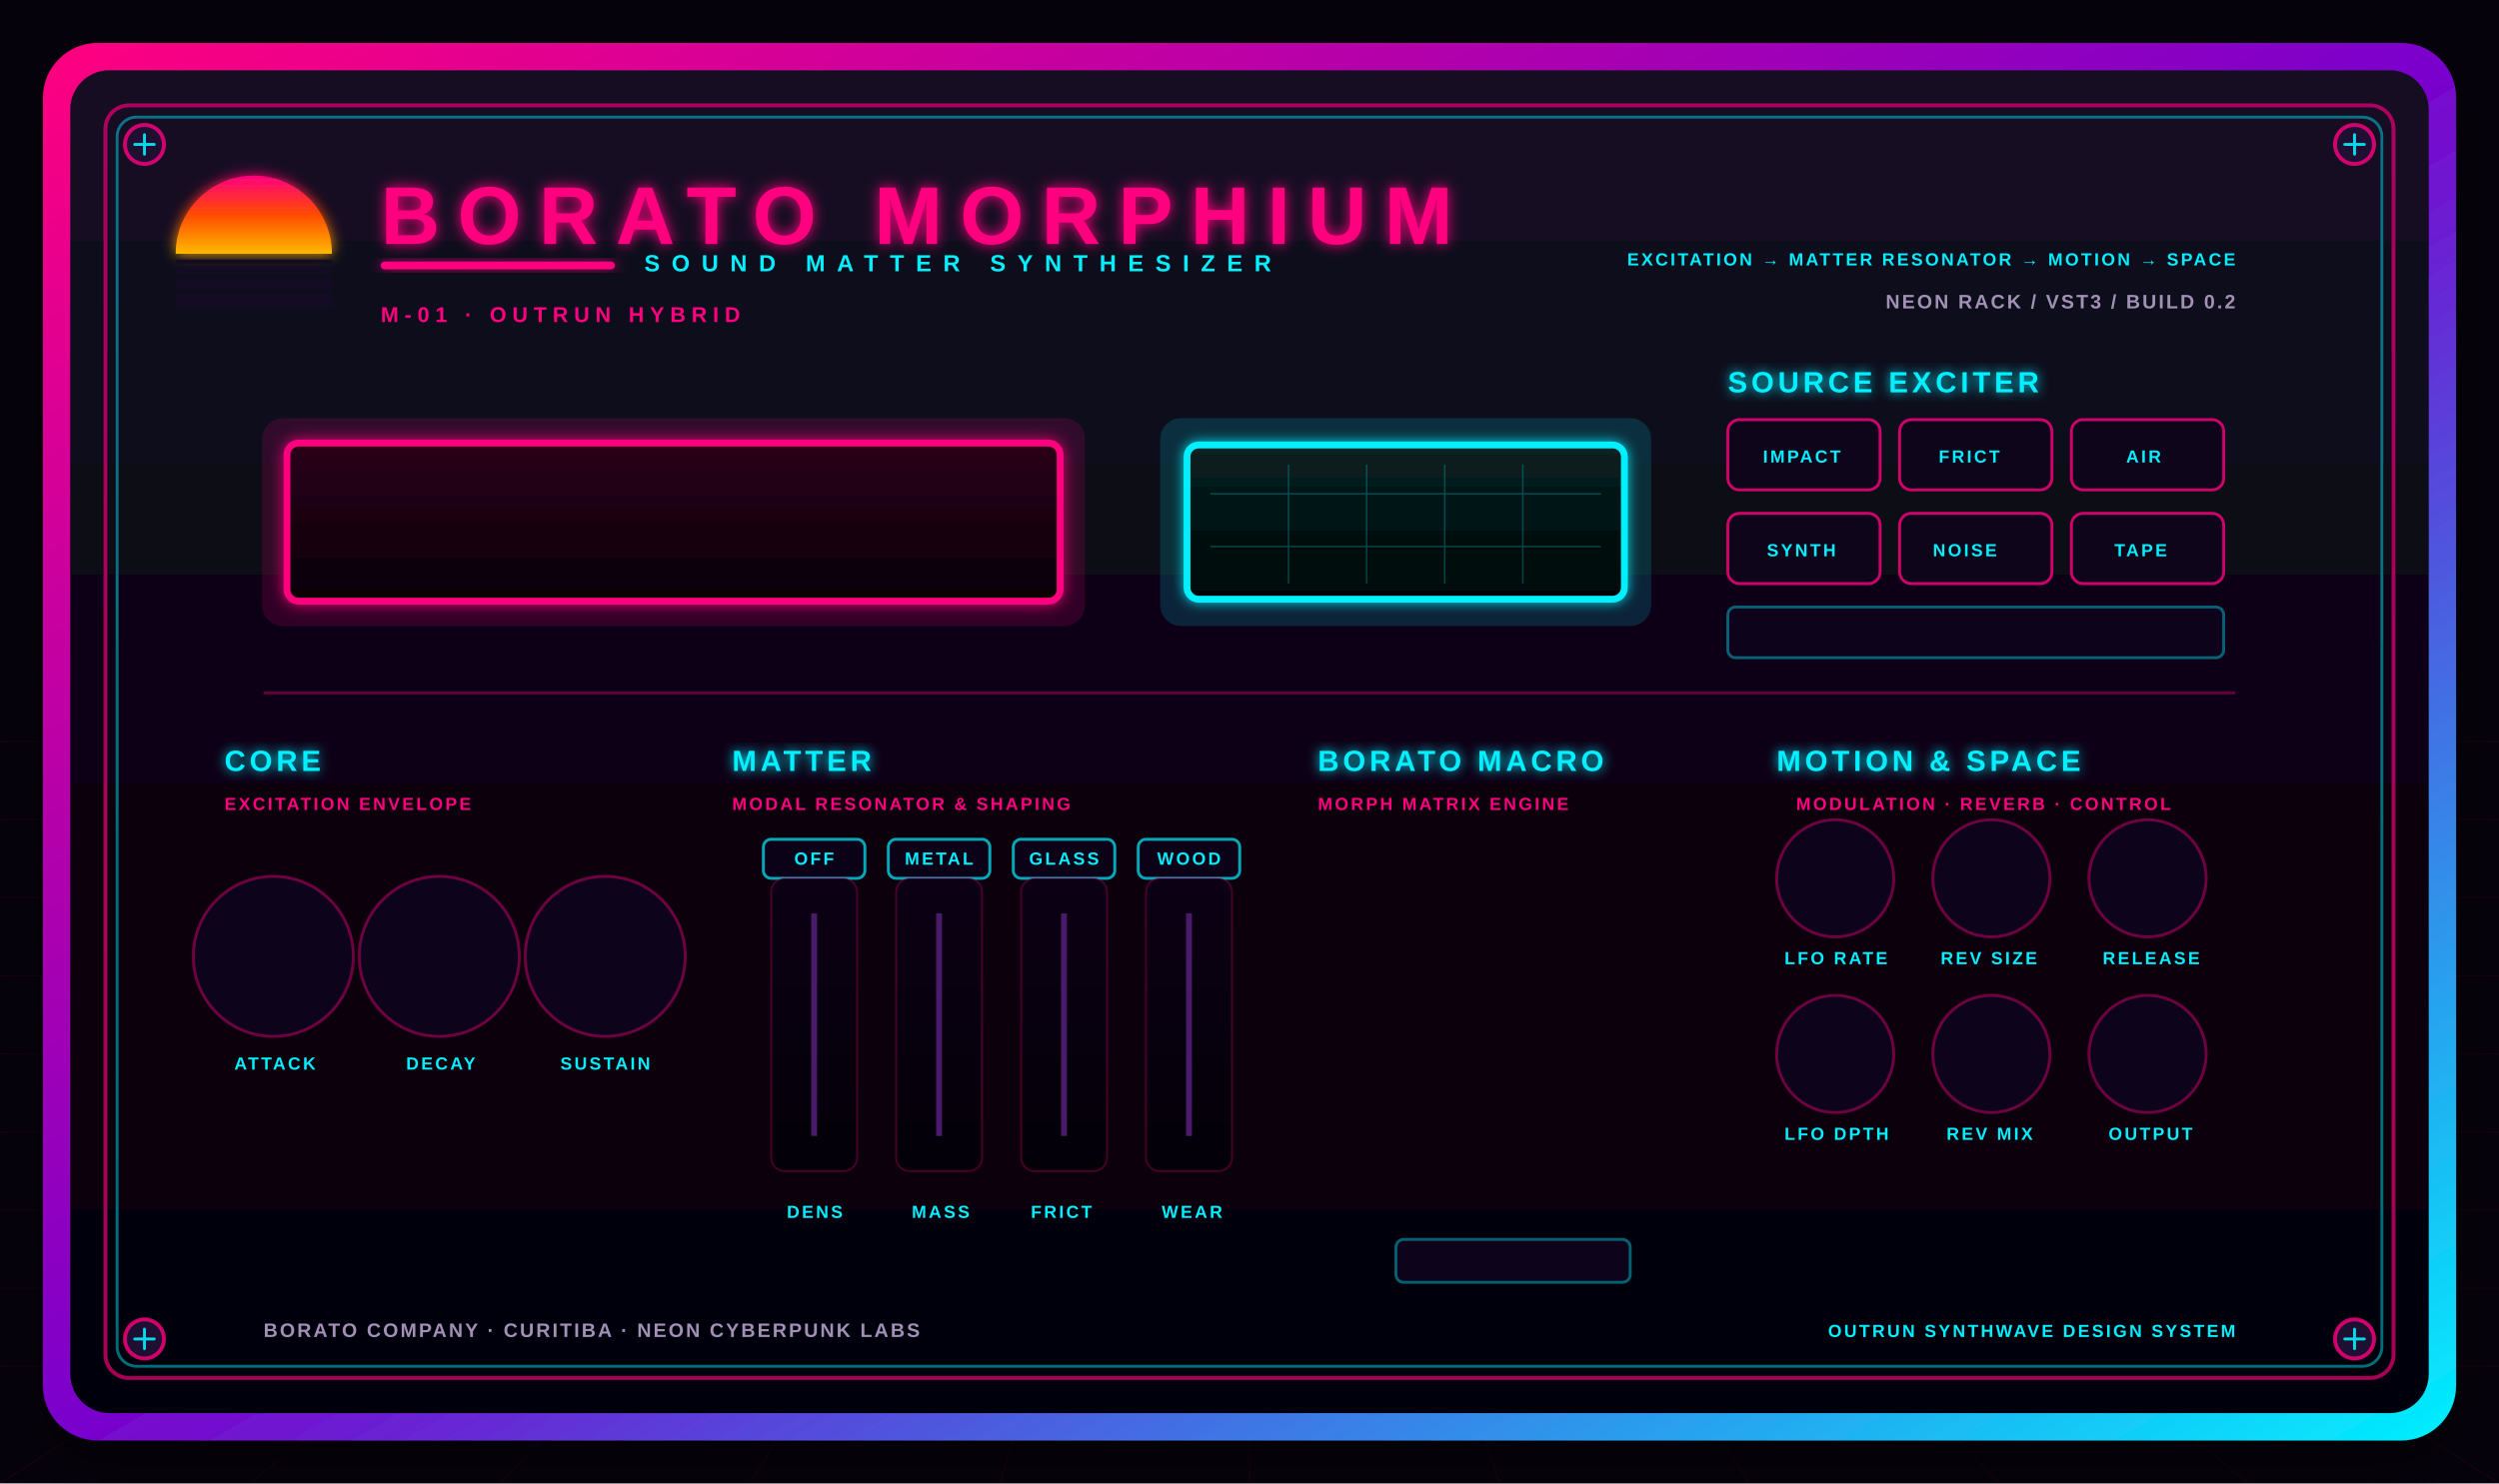
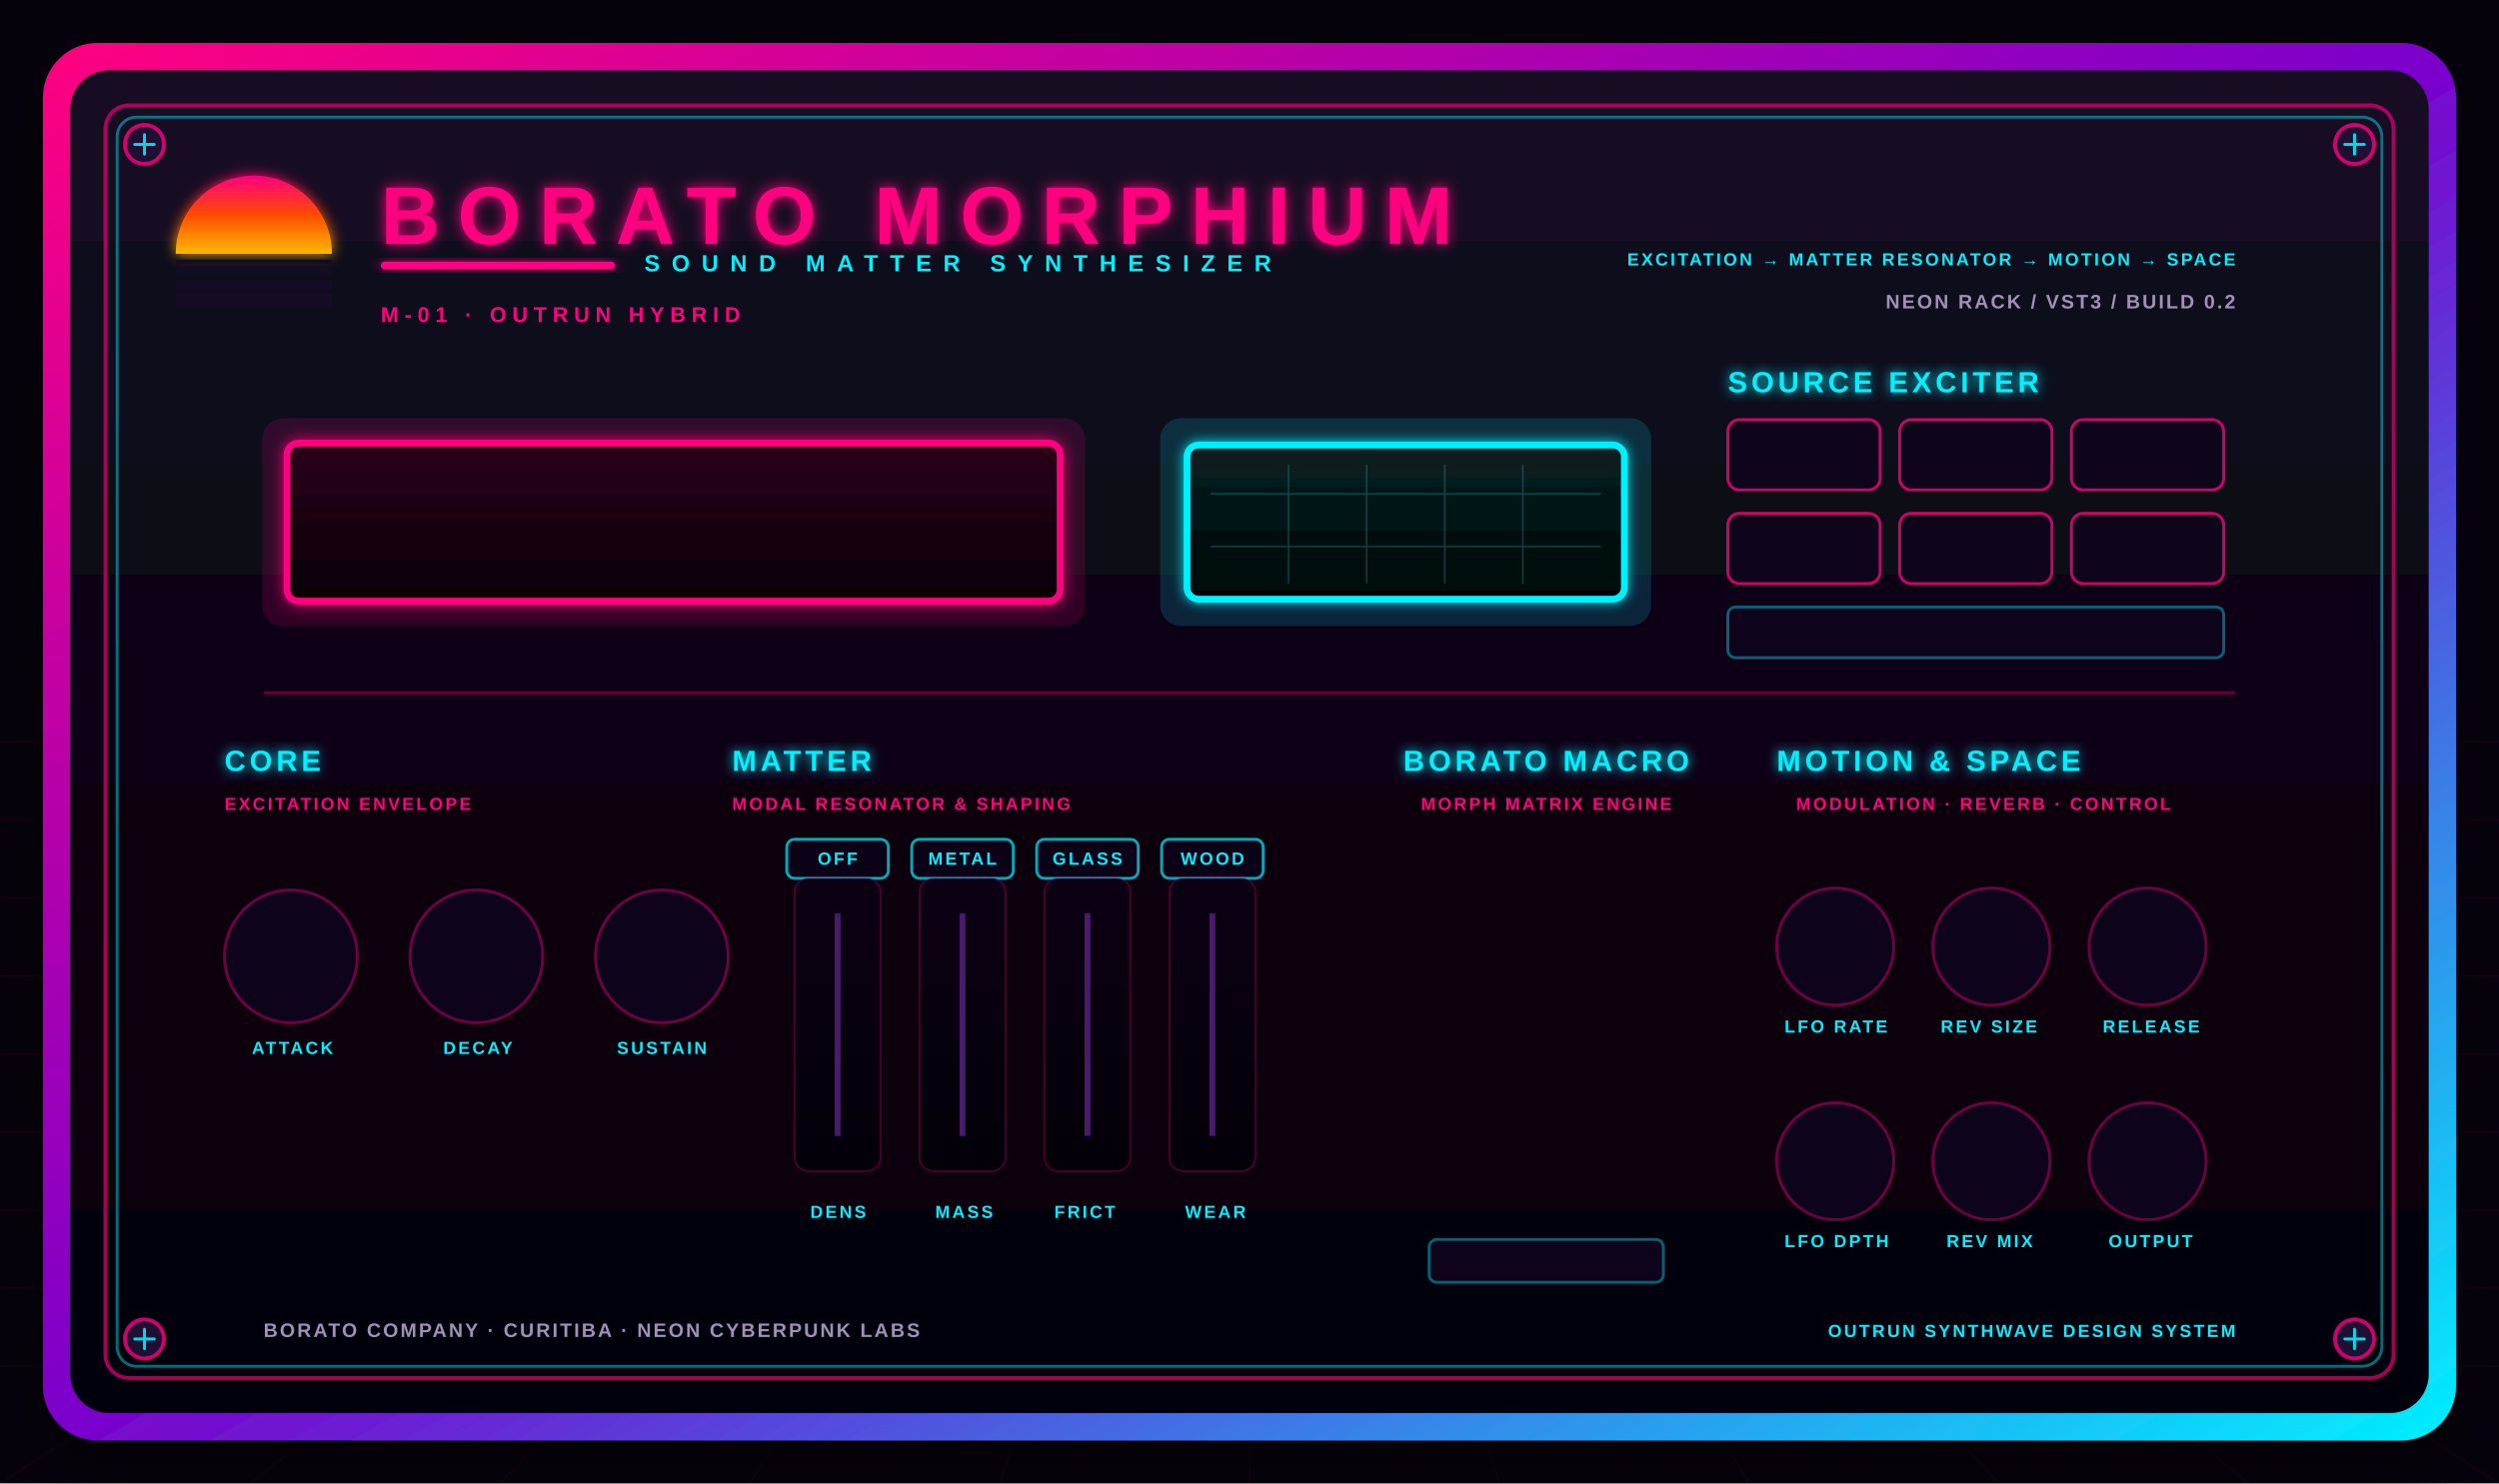
<svg xmlns="http://www.w3.org/2000/svg" viewBox="0 0 1280 760">
  <defs>
    <linearGradient id="panel" x1="0" y1="0" x2="0" y2="1">
      <stop offset="0" stop-color="#140b24" />
      <stop offset="0.5" stop-color="#0a0512" />
      <stop offset="1" stop-color="#05010a" />
    </linearGradient>
    <linearGradient id="rim" x1="0" y1="0" x2="1" y2="1">
      <stop offset="0" stop-color="#ff007f" />
      <stop offset="0.5" stop-color="#7b00cc" />
      <stop offset="1" stop-color="#00f0ff" />
    </linearGradient>
    <linearGradient id="knob" x1="0" y1="0" x2="0" y2="1">
      <stop offset="0" stop-color="#2a153d" />
      <stop offset="0.45" stop-color="#150824" />
      <stop offset="1" stop-color="#05000a" />
    </linearGradient>
    <linearGradient id="slot" x1="0" y1="0" x2="0" y2="1">
      <stop offset="0" stop-color="#0c0014" />
      <stop offset="1" stop-color="#030008" />
    </linearGradient>
    <linearGradient id="glassTeal" x1="0" y1="0" x2="0" y2="1">
      <stop offset="0" stop-color="#082121" />
      <stop offset="1" stop-color="#010505" />
    </linearGradient>
    <linearGradient id="glassPink" x1="0" y1="0" x2="0" y2="1">
      <stop offset="0" stop-color="#2b001a" />
      <stop offset="1" stop-color="#080005" />
    </linearGradient>
    <linearGradient id="sunset" x1="0" y1="0" x2="0" y2="1">
      <stop offset="0" stop-color="#ff007f" />
      <stop offset="0.5" stop-color="#ff4b00" />
      <stop offset="1" stop-color="#ffb800" />
    </linearGradient>
    <filter id="shadow" x="-20%" y="-20%" width="140%" height="140%">
      <feDropShadow dx="0" dy="10" stdDeviation="15" flood-color="#000" flood-opacity="0.6" />
    </filter>
    <filter id="glowPink" x="-40%" y="-40%" width="180%" height="180%">
      <feGaussianBlur stdDeviation="3.5" result="g" />
      <feMerge>
        <feMergeNode in="g" />
        <feMergeNode in="SourceGraphic" />
      </feMerge>
    </filter>
    <filter id="glowCyan" x="-40%" y="-40%" width="180%" height="180%">
      <feGaussianBlur stdDeviation="3" result="g" />
      <feMerge>
        <feMergeNode in="g" />
        <feMergeNode in="SourceGraphic" />
      </feMerge>
    </filter>
    <style>
      .brand { font: 900 42px 'Impact', 'Arial Black', Arial, sans-serif; letter-spacing: 9px; fill: #ff007f; filter: url(#glowPink); }
      .brandHi { font: 900 42px 'Impact', 'Arial Black', Arial, sans-serif; letter-spacing: 9px; fill: #00f0ff; filter: url(#glowCyan); }
      .sub { font: 700 12px 'Arial Black', Arial, sans-serif; letter-spacing: 6px; fill: #00f0ff; }
      .tag { font: 800 11px Arial, sans-serif; letter-spacing: 3px; fill: #ff007f; }
      .section { font: 800 15px Arial, sans-serif; letter-spacing: 2px; fill: #00f0ff; filter: url(#glowCyan); }
      .small { font: 700 10px Arial, sans-serif; letter-spacing: 1.1px; fill: #a291b5; }
      .cyan-label { font: 800 9px Arial, sans-serif; letter-spacing: 1.2px; fill: #00f0ff; }
      .pink-label { font: 800 9px Arial, sans-serif; letter-spacing: 1.2px; fill: #ff007f; }
      .led { font-family: 'Courier New', monospace; fill: #ff007f; filter: url(#glowPink); }
      .line { stroke: #ff007f; stroke-width: 1.5; opacity: 0.35; }
      .grid-line { stroke: #411d66; stroke-width: 1; opacity: 0.45; }
    </style>
  </defs>
  <rect width="1280" height="760" fill="#06020c" />
  <g stroke="#ff007f" stroke-width="0.5" opacity="0.08">
    <path d="M 0,380 L 1280,380 M 0,420 L 1280,420 M 0,460 L 1280,460 M 0,500 L 1280,500 M 0,540 L 1280,540 M 0,580 L 1280,580 M 0,620 L 1280,620 M 0,660 L 1280,660 M 0,700 L 1280,700" />
    <path d="M 640,350 L 0,760 M 640,350 L 128,760 M 640,350 L 256,760 M 640,350 L 384,760 M 640,350 L 512,760 M 640,350 L 640,760 M 640,350 L 768,760 M 640,350 L 896,760 M 640,350 L 1024,760 M 640,350 L 1152,760 M 640,350 L 1280,760" />
  </g>
  <g filter="url(#shadow)">
    <rect x="22" y="22" width="1236" height="716" rx="28" fill="url(#rim)" />
    <rect x="36" y="36" width="1208" height="688" rx="20" fill="url(#panel)" />
    <rect x="54" y="54" width="1172" height="652" rx="12" fill="none" stroke="#ff007f" stroke-opacity="0.65" stroke-width="2" />
    <rect x="60" y="60" width="1160" height="640" rx="10" fill="none" stroke="#00f0ff" stroke-opacity="0.45" stroke-width="1.5" />
  </g>
  <g fill="#1f0f33" stroke="#ff007f" stroke-width="2" stroke-opacity="0.8">
    <circle cx="74" cy="74" r="10" />
    <circle cx="1206" cy="74" r="10" />
    <circle cx="74" cy="686" r="10" />
    <circle cx="1206" cy="686" r="10" />
  </g>
  <g stroke="#00f0ff" stroke-width="1.5" stroke-linecap="round" opacity="0.9">
    <line x1="74" y1="69" x2="74" y2="79" />
    <line x1="69" y1="74" x2="79" y2="74" />
    <line x1="1206" y1="69" x2="1206" y2="79" />
    <line x1="1201" y1="74" x2="1211" y2="74" />
    <line x1="74" y1="681" x2="74" y2="691" />
    <line x1="69" y1="686" x2="79" y2="686" />
    <line x1="1206" y1="681" x2="1206" y2="691" />
    <line x1="1201" y1="686" x2="1211" y2="686" />
  </g>
  <g transform="translate(90, 75)">
    <path d="M 0,55 A 40,40 0 1,1 80,55 Z" fill="url(#sunset)" filter="url(#glowPink)" />
    <rect x="0" y="58" width="80" height="2" fill="#140b24" />
    <rect x="0" y="62" width="80" height="3.5" fill="#140b24" />
    <rect x="0" y="68" width="80" height="5" fill="#140b24" />
    <rect x="0" y="75" width="80" height="7" fill="#140b24" />
  </g>
  <text class="brand" x="195" y="125">BORATO MORPHIUM</text>
  <rect x="195" y="134" width="120" height="4" rx="2" fill="#ff007f" filter="url(#glowPink)" />
  <text class="sub" x="330" y="139">SOUND MATTER SYNTHESIZER</text>
  <text class="tag" x="195" y="165">M-01 · OUTRUN HYBRID</text>
  <text class="cyan-label" text-anchor="end" x="1145" y="136">EXCITATION → MATTER RESONATOR → MOTION → SPACE</text>
  <text class="small" text-anchor="end" x="1145" y="158">NEON RACK / VST3 / BUILD 0.2</text>
  <g transform="translate(135 215)">
    <rect x="0" y="0" width="420" height="105" rx="10" fill="#ff007f" opacity="0.15" stroke="#ff007f" stroke-width="1.5" />
    <rect x="12" y="12" width="396" height="81" rx="6" fill="url(#glassPink)" stroke="#ff007f" stroke-width="3.5" filter="url(#glowPink)" />
  </g>
  <g transform="translate(595 215)">
    <rect x="0" y="0" width="250" height="105" rx="10" fill="#00f0ff" opacity="0.15" stroke="#00f0ff" stroke-width="1.5" />
    <rect x="13" y="13" width="224" height="79" rx="6" fill="url(#glassTeal)" stroke="#00f0ff" stroke-width="3.5" filter="url(#glowCyan)" />
    <g stroke="#00f0ff" stroke-width="0.75" opacity="0.25">
      <line x1="25" y1="38" x2="225" y2="38" />
      <line x1="25" y1="65" x2="225" y2="65" />
      <line x1="65" y1="23" x2="65" y2="84" />
      <line x1="105" y1="23" x2="105" y2="84" />
      <line x1="145" y1="23" x2="145" y2="84" />
      <line x1="185" y1="23" x2="185" y2="84" />
    </g>
  </g>
  <g transform="translate(885 215)">
    <text class="section" x="0" y="-14">SOURCE EXCITER</text>
    <g>
      <rect x="0" y="0" width="78" height="36" rx="6" fill="#0f051a" stroke="#ff007f" stroke-width="1.5" stroke-opacity="0.8" />
      <rect x="88" y="0" width="78" height="36" rx="6" fill="#0f051a" stroke="#ff007f" stroke-width="1.5" stroke-opacity="0.8" />
      <rect x="176" y="0" width="78" height="36" rx="6" fill="#0f051a" stroke="#ff007f" stroke-width="1.5" stroke-opacity="0.8" />
-       <text class="cyan-label" x="18" y="22">IMPACT</text>
-       <text class="cyan-label" x="108" y="22">FRICT</text>
-       <text class="cyan-label" x="204" y="22">AIR</text>
    </g>
    <g transform="translate(0 48)">
      <rect x="0" y="0" width="78" height="36" rx="6" fill="#0f051a" stroke="#ff007f" stroke-width="1.5" stroke-opacity="0.8" />
      <rect x="88" y="0" width="78" height="36" rx="6" fill="#0f051a" stroke="#ff007f" stroke-width="1.5" stroke-opacity="0.8" />
      <rect x="176" y="0" width="78" height="36" rx="6" fill="#0f051a" stroke="#ff007f" stroke-width="1.5" stroke-opacity="0.8" />
-       <text class="cyan-label" x="20" y="22">SYNTH</text>
-       <text class="cyan-label" x="105" y="22">NOISE</text>
-       <text class="cyan-label" x="198" y="22">TAPE</text>
    </g>
    <g transform="translate(0 96)">
      <rect x="0" y="0" width="254" height="26" rx="4" fill="#0d041c" stroke="#00f0ff" stroke-opacity="0.4" stroke-width="1.5" />
    </g>
  </g>
  <line class="line" x1="135" y1="355" x2="1145" y2="355" />
  <g transform="translate(115 395)">
    <text class="section" x="0" y="0">CORE</text>
    <text class="pink-label" x="0" y="20">EXCITATION ENVELOPE</text>
-     <g transform="translate(25 95)">
+     <g transform="translate(34 95)">
      <g>
-         <circle r="41" fill="#0d041c" stroke="#ff007f" stroke-opacity="0.4" stroke-width="1.5" />
-         <text class="cyan-label" x="-20" y="58">ATTACK</text>
-       </g>
-       <g transform="translate(85 0)">
-         <circle r="41" fill="#0d041c" stroke="#ff007f" stroke-opacity="0.4" stroke-width="1.5" />
-         <text class="cyan-label" x="-17" y="58">DECAY</text>
-       </g>
-       <g transform="translate(170 0)">
-         <circle r="41" fill="#0d041c" stroke="#ff007f" stroke-opacity="0.4" stroke-width="1.5" />
-         <text class="cyan-label" x="-23" y="58">SUSTAIN</text>
+         <circle r="34" fill="#0d041c" stroke="#ff007f" stroke-opacity="0.4" stroke-width="1.5" />
+         <text class="cyan-label" x="-20" y="50">ATTACK</text>
+       </g>
+       <g transform="translate(95 0)">
+         <circle r="34" fill="#0d041c" stroke="#ff007f" stroke-opacity="0.4" stroke-width="1.5" />
+         <text class="cyan-label" x="-17" y="50">DECAY</text>
+       </g>
+       <g transform="translate(190 0)">
+         <circle r="34" fill="#0d041c" stroke="#ff007f" stroke-opacity="0.4" stroke-width="1.5" />
+         <text class="cyan-label" x="-23" y="50">SUSTAIN</text>
      </g>
    </g>
  </g>
  <g transform="translate(375 395)">
    <text class="section" x="0" y="0">MATTER</text>
    <text class="pink-label" x="0" y="20">MODAL RESONATOR &amp; SHAPING</text>
-     <g transform="translate(20 35)">
+     <g transform="translate(32 35)">
      <rect x="-4" y="0" width="52" height="20" rx="4" fill="#0c0217" stroke="#00f0ff" stroke-width="1.5" stroke-opacity="0.7" />
      <text class="cyan-label" x="22" y="13" text-anchor="middle" font-size="8">OFF</text>
      <rect x="60" y="0" width="52" height="20" rx="4" fill="#0c0217" stroke="#00f0ff" stroke-width="1.5" stroke-opacity="0.7" />
      <text class="cyan-label" x="86" y="13" text-anchor="middle" font-size="8">METAL</text>
      <rect x="124" y="0" width="52" height="20" rx="4" fill="#0c0217" stroke="#00f0ff" stroke-width="1.5" stroke-opacity="0.7" />
      <text class="cyan-label" x="150" y="13" text-anchor="middle" font-size="8">GLASS</text>
      <rect x="188" y="0" width="52" height="20" rx="4" fill="#0c0217" stroke="#00f0ff" stroke-width="1.5" stroke-opacity="0.7" />
      <text class="cyan-label" x="214" y="13" text-anchor="middle" font-size="8">WOOD</text>
    </g>
-     <g transform="translate(20 55)">
+     <g transform="translate(32 55)">
      <g>
        <rect width="44" height="150" rx="7" fill="url(#slot)" stroke="#ff007f" stroke-opacity="0.25" />
        <line x1="22" y1="18" x2="22" y2="132" stroke="#4a1a6b" stroke-width="3" />
        <text class="cyan-label" x="8" y="174">DENS</text>
      </g>
      <g transform="translate(64 0)">
        <rect width="44" height="150" rx="7" fill="url(#slot)" stroke="#ff007f" stroke-opacity="0.25" />
        <line x1="22" y1="18" x2="22" y2="132" stroke="#4a1a6b" stroke-width="3" />
        <text class="cyan-label" x="8" y="174">MASS</text>
      </g>
      <g transform="translate(128 0)">
        <rect width="44" height="150" rx="7" fill="url(#slot)" stroke="#ff007f" stroke-opacity="0.25" />
        <line x1="22" y1="18" x2="22" y2="132" stroke="#4a1a6b" stroke-width="3" />
        <text class="cyan-label" x="5" y="174">FRICT</text>
      </g>
      <g transform="translate(192 0)">
        <rect width="44" height="150" rx="7" fill="url(#slot)" stroke="#ff007f" stroke-opacity="0.25" />
        <line x1="22" y1="18" x2="22" y2="132" stroke="#4a1a6b" stroke-width="3" />
        <text class="cyan-label" x="8" y="174">WEAR</text>
      </g>
    </g>
  </g>
  <g transform="translate(675 395)">
-     <text class="section" x="0" y="0">BORATO MACRO</text>
-     <text class="pink-label" x="0" y="20">MORPH MATRIX ENGINE</text>
-   </g>
-   <g transform="translate(715 635)">
+     <text class="section" x="117" y="0" text-anchor="middle">BORATO MACRO</text>
+     <text class="pink-label" x="117" y="20" text-anchor="middle">MORPH MATRIX ENGINE</text>
+   </g>
+   <g transform="translate(732 635)">
    <rect x="0" y="0" width="120" height="22" rx="4" fill="#0d041c" stroke="#00f0ff" stroke-opacity="0.4" stroke-width="1.5" />
  </g>
  <g transform="translate(910 395)">
    <text class="section" x="0" y="0">MOTION &amp; SPACE</text>
    <text class="pink-label" x="10" y="20">MODULATION · REVERB · CONTROL</text>
-     <g transform="translate(30 55)">
+     <g transform="translate(30 90)">
      <g transform="translate(0, 0)">
        <circle r="30" fill="#0d041c" stroke="#ff007f" stroke-opacity="0.4" stroke-width="1.5" />
        <text class="cyan-label" x="-26" y="44">LFO RATE</text>
      </g>
      <g transform="translate(80, 0)">
        <circle r="30" fill="#0d041c" stroke="#ff007f" stroke-opacity="0.4" stroke-width="1.5" />
        <text class="cyan-label" x="-26" y="44">REV SIZE</text>
      </g>
      <g transform="translate(160, 0)">
        <circle r="30" fill="#0d041c" stroke="#ff007f" stroke-opacity="0.4" stroke-width="1.5" />
        <text class="cyan-label" x="-23" y="44">RELEASE</text>
      </g>
-       <g transform="translate(0, 90)">
+       <g transform="translate(0, 110)">
        <circle r="30" fill="#0d041c" stroke="#ff007f" stroke-opacity="0.4" stroke-width="1.5" />
        <text class="cyan-label" x="-26" y="44">LFO DPTH</text>
      </g>
-       <g transform="translate(80, 90)">
+       <g transform="translate(80, 110)">
        <circle r="30" fill="#0d041c" stroke="#ff007f" stroke-opacity="0.4" stroke-width="1.5" />
        <text class="cyan-label" x="-23" y="44">REV MIX</text>
      </g>
-       <g transform="translate(160, 90)">
+       <g transform="translate(160, 110)">
        <circle r="30" fill="#0d041c" stroke="#ff007f" stroke-opacity="0.4" stroke-width="1.5" />
        <text class="cyan-label" x="-20" y="44">OUTPUT</text>
      </g>
    </g>
  </g>
  <text class="small" x="135" y="685">BORATO COMPANY · CURITIBA · NEON CYBERPUNK LABS</text>
  <text class="cyan-label" text-anchor="end" x="1145" y="685">OUTRUN SYNTHWAVE DESIGN SYSTEM</text>
</svg>
